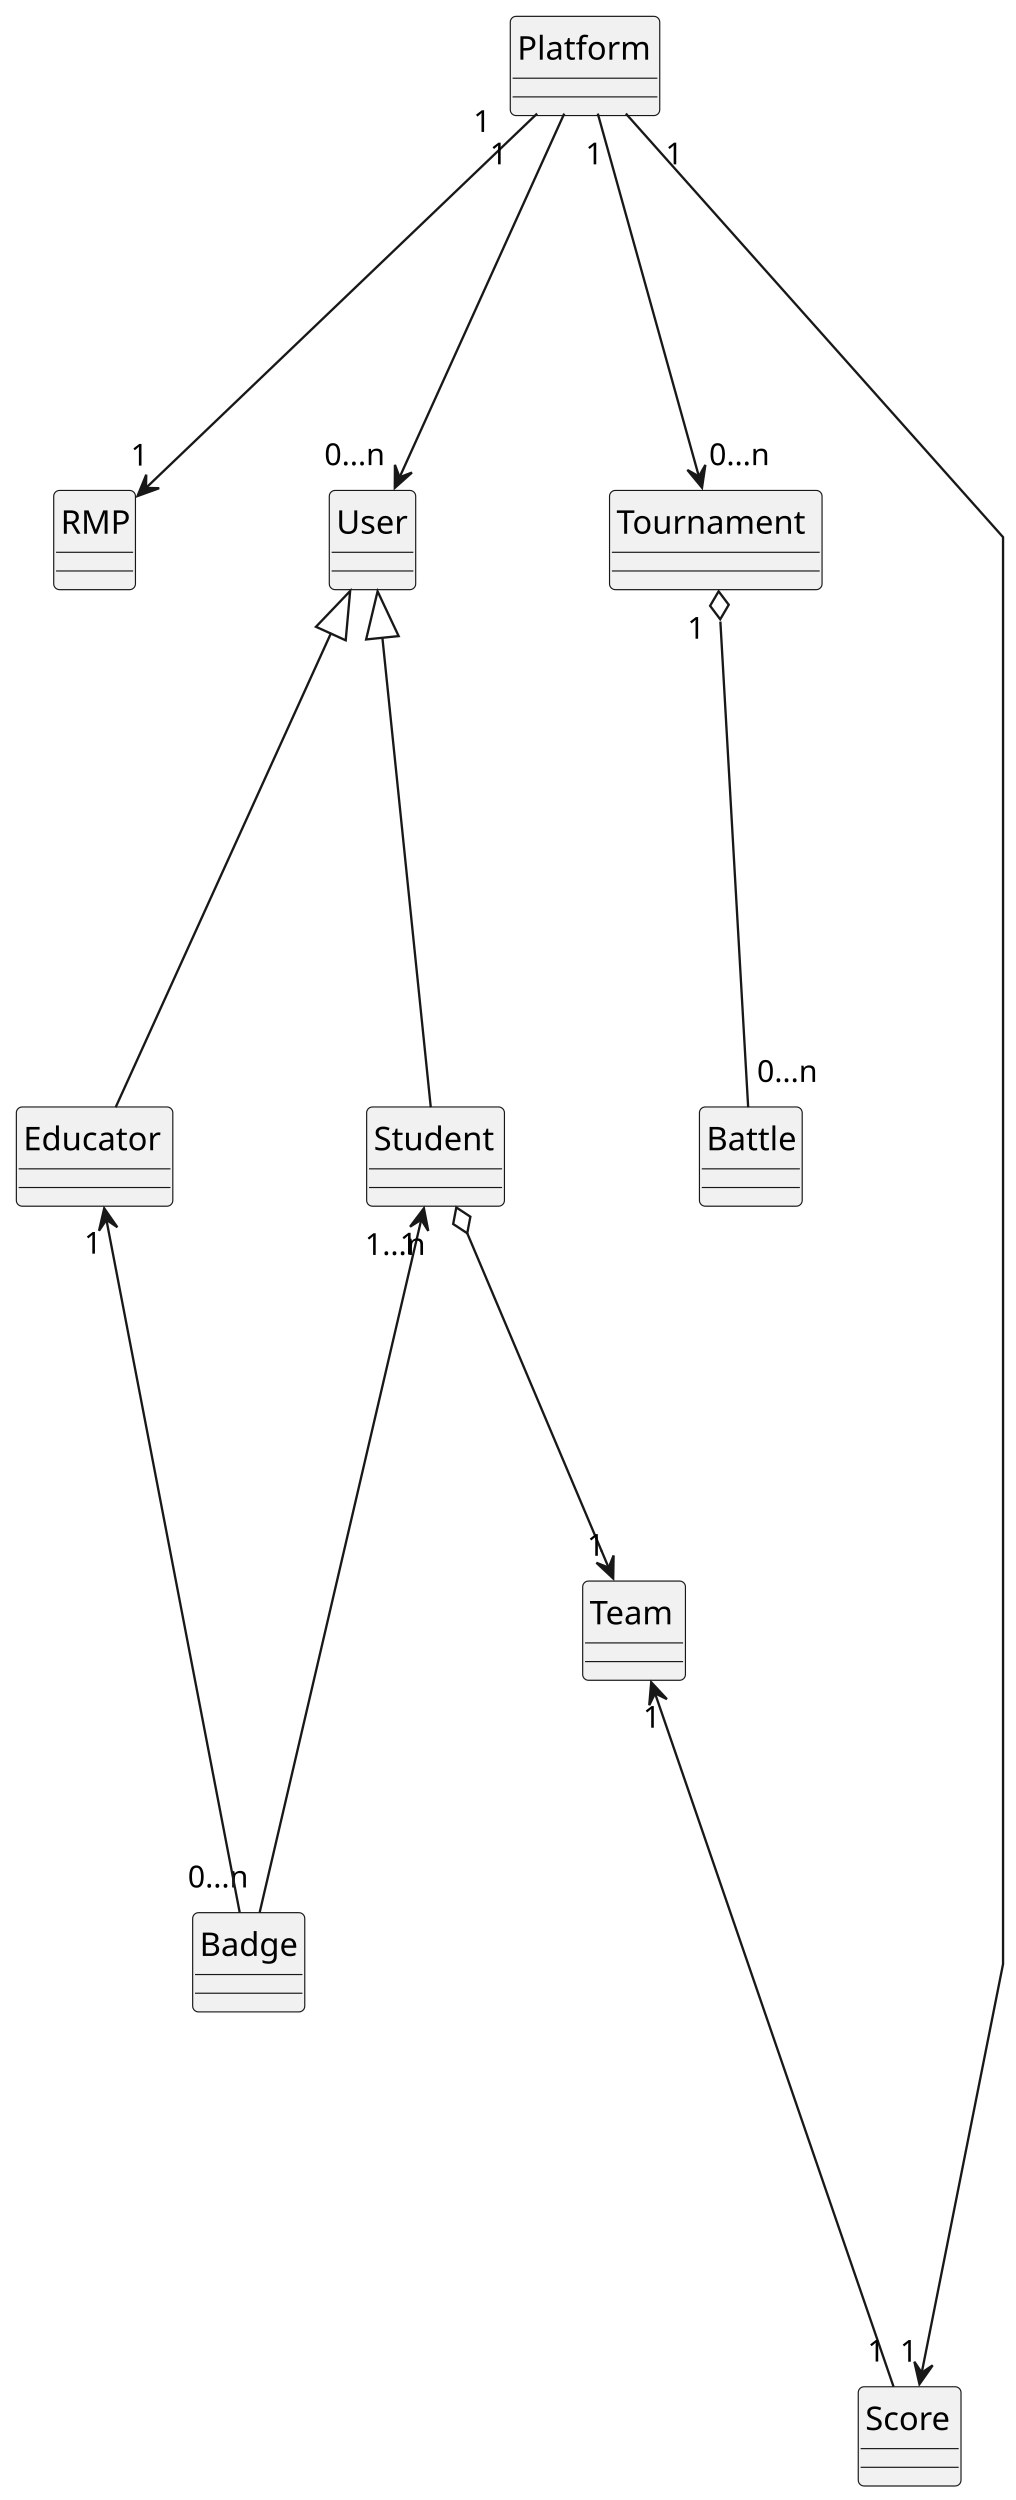
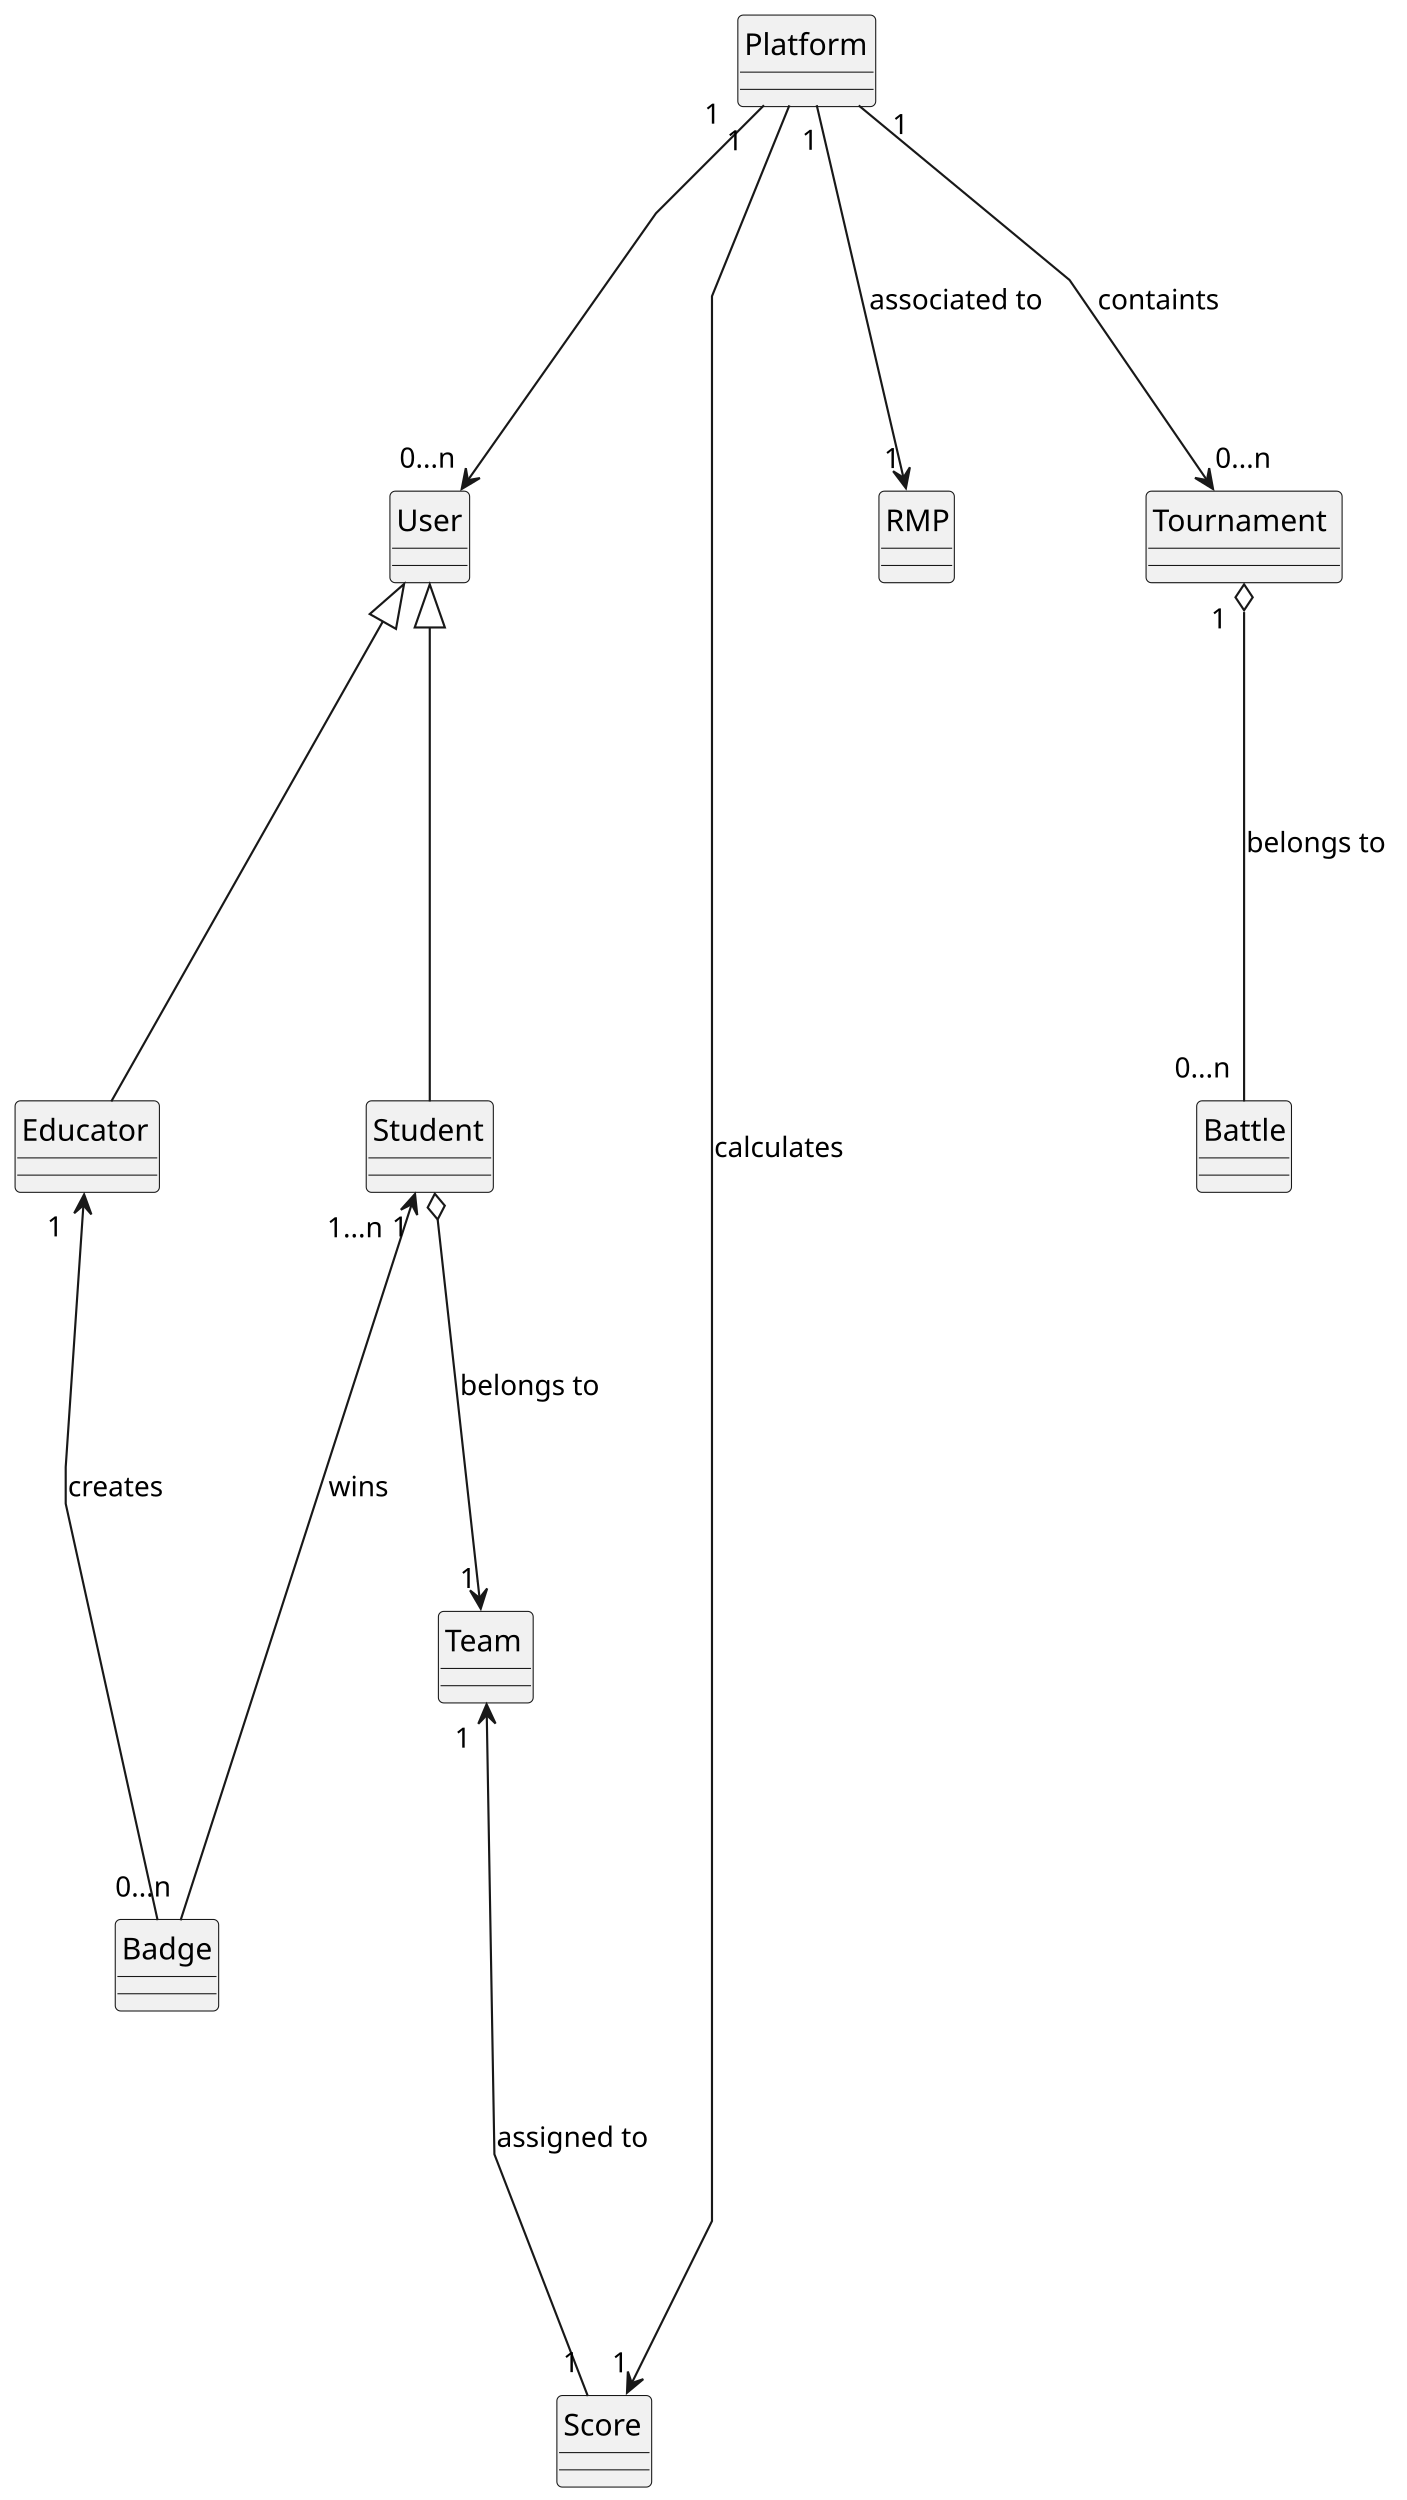
- <svg xmlns="http://www.w3.org/2000/svg" contentStyleType="text/css" height="768.367px" preserveAspectRatio="none" style="width:312px;height:768px;background:#FFFFFF;" version="1.1" viewBox="0 0 312 768" width="312.799px" zoomAndPan="magnify">
+ <svg xmlns="http://www.w3.org/2000/svg" contentStyleType="text/css" height="768.339px" preserveAspectRatio="none" style="width:432px;height:768px;background:#FFFFFF;" version="1.1" viewBox="0 0 432 768" width="432.149px" zoomAndPan="magnify">
  <defs />
  <g>
    <g id="elem_RMP">
-       <rect fill="#F1F1F1" height="30.482" id="RMP" rx="1.794" ry="1.794" style="stroke:#181818;stroke-width:0.359;" width="25.11" x="16.501" y="150.66" />
-       <text fill="#000000" font-family="sans-serif" font-size="10.044" lengthAdjust="spacing" textLength="20.805" x="18.653" y="163.958">RMP</text>
-       <line style="stroke:#181818;stroke-width:0.359;" x1="17.218" x2="40.894" y1="169.664" y2="169.664" />
-       <line style="stroke:#181818;stroke-width:0.359;" x1="17.218" x2="40.894" y1="175.403" y2="175.403" />
+       <rect fill="#F1F1F1" height="28.118" id="RMP" rx="1.655" ry="1.655" style="stroke:#181818;stroke-width:0.331;" width="23.163" x="270.01" y="150.888" />
+       <text fill="#000000" font-family="sans-serif" font-size="9.265" lengthAdjust="spacing" textLength="19.192" x="271.996" y="163.155">RMP</text>
+       <line style="stroke:#181818;stroke-width:0.331;" x1="270.672" x2="292.511" y1="168.418" y2="168.418" />
+       <line style="stroke:#181818;stroke-width:0.331;" x1="270.672" x2="292.511" y1="173.712" y2="173.712" />
    </g>
    <g id="elem_Platform">
-       <rect fill="#F1F1F1" height="30.482" id="Platform" rx="1.794" ry="1.794" style="stroke:#181818;stroke-width:0.359;" width="45.916" x="156.758" y="5.022" />
-       <text fill="#000000" font-family="sans-serif" font-size="10.044" lengthAdjust="spacing" textLength="41.611" x="158.911" y="18.32">Platform</text>
-       <line style="stroke:#181818;stroke-width:0.359;" x1="157.476" x2="201.956" y1="24.026" y2="24.026" />
-       <line style="stroke:#181818;stroke-width:0.359;" x1="157.476" x2="201.956" y1="29.765" y2="29.765" />
+       <rect fill="#F1F1F1" height="28.118" id="Platform" rx="1.655" ry="1.655" style="stroke:#181818;stroke-width:0.331;" width="42.355" x="226.663" y="4.633" />
+       <text fill="#000000" font-family="sans-serif" font-size="9.265" lengthAdjust="spacing" textLength="38.384" x="228.649" y="16.899">Platform</text>
+       <line style="stroke:#181818;stroke-width:0.331;" x1="227.325" x2="268.356" y1="22.162" y2="22.162" />
+       <line style="stroke:#181818;stroke-width:0.331;" x1="227.325" x2="268.356" y1="27.456" y2="27.456" />
    </g>
    <g id="elem_User">
-       <rect fill="#F1F1F1" height="30.482" id="User" rx="1.794" ry="1.794" style="stroke:#181818;stroke-width:0.359;" width="26.545" x="101.158" y="150.66" />
-       <text fill="#000000" font-family="sans-serif" font-size="10.044" lengthAdjust="spacing" textLength="22.24" x="103.31" y="163.958">User</text>
-       <line style="stroke:#181818;stroke-width:0.359;" x1="101.875" x2="126.985" y1="169.664" y2="169.664" />
-       <line style="stroke:#181818;stroke-width:0.359;" x1="101.875" x2="126.985" y1="175.403" y2="175.403" />
+       <rect fill="#F1F1F1" height="28.118" id="User" rx="1.655" ry="1.655" style="stroke:#181818;stroke-width:0.331;" width="24.486" x="119.784" y="150.888" />
+       <text fill="#000000" font-family="sans-serif" font-size="9.265" lengthAdjust="spacing" textLength="20.515" x="121.769" y="163.155">User</text>
+       <line style="stroke:#181818;stroke-width:0.331;" x1="120.446" x2="143.608" y1="168.418" y2="168.418" />
+       <line style="stroke:#181818;stroke-width:0.331;" x1="120.446" x2="143.608" y1="173.712" y2="173.712" />
    </g>
    <g id="elem_Tournament">
-       <rect fill="#F1F1F1" height="30.482" id="Tournament" rx="1.794" ry="1.794" style="stroke:#181818;stroke-width:0.359;" width="65.286" x="187.249" y="150.66" />
-       <text fill="#000000" font-family="sans-serif" font-size="10.044" lengthAdjust="spacing" textLength="60.981" x="189.401" y="163.958">Tournament</text>
-       <line style="stroke:#181818;stroke-width:0.359;" x1="187.967" x2="251.818" y1="169.664" y2="169.664" />
-       <line style="stroke:#181818;stroke-width:0.359;" x1="187.967" x2="251.818" y1="175.403" y2="175.403" />
+       <rect fill="#F1F1F1" height="28.118" id="Tournament" rx="1.655" ry="1.655" style="stroke:#181818;stroke-width:0.331;" width="60.223" x="352.072" y="150.888" />
+       <text fill="#000000" font-family="sans-serif" font-size="9.265" lengthAdjust="spacing" textLength="56.252" x="354.058" y="163.155">Tournament</text>
+       <line style="stroke:#181818;stroke-width:0.331;" x1="352.734" x2="411.634" y1="168.418" y2="168.418" />
+       <line style="stroke:#181818;stroke-width:0.331;" x1="352.734" x2="411.634" y1="173.712" y2="173.712" />
    </g>
    <g id="elem_Student">
-       <rect fill="#F1F1F1" height="30.482" id="Student" rx="1.794" ry="1.794" style="stroke:#181818;stroke-width:0.359;" width="42.328" x="112.636" y="340.062" />
-       <text fill="#000000" font-family="sans-serif" font-size="10.044" lengthAdjust="spacing" textLength="38.024" x="114.789" y="353.359">Student</text>
-       <line style="stroke:#181818;stroke-width:0.359;" x1="113.354" x2="154.247" y1="359.065" y2="359.065" />
-       <line style="stroke:#181818;stroke-width:0.359;" x1="113.354" x2="154.247" y1="364.805" y2="364.805" />
+       <rect fill="#F1F1F1" height="28.118" id="Student" rx="1.655" ry="1.655" style="stroke:#181818;stroke-width:0.331;" width="39.046" x="112.504" y="338.175" />
+       <text fill="#000000" font-family="sans-serif" font-size="9.265" lengthAdjust="spacing" textLength="35.075" x="114.49" y="350.441">Student</text>
+       <line style="stroke:#181818;stroke-width:0.331;" x1="113.166" x2="150.888" y1="355.705" y2="355.705" />
+       <line style="stroke:#181818;stroke-width:0.331;" x1="113.166" x2="150.888" y1="360.999" y2="360.999" />
    </g>
    <g id="elem_Battle">
-       <rect fill="#F1F1F1" height="30.482" id="Battle" rx="1.794" ry="1.794" style="stroke:#181818;stroke-width:0.359;" width="31.567" x="214.87" y="340.062" />
-       <text fill="#000000" font-family="sans-serif" font-size="10.044" lengthAdjust="spacing" textLength="27.262" x="217.023" y="353.359">Battle</text>
-       <line style="stroke:#181818;stroke-width:0.359;" x1="215.588" x2="245.72" y1="359.065" y2="359.065" />
-       <line style="stroke:#181818;stroke-width:0.359;" x1="215.588" x2="245.72" y1="364.805" y2="364.805" />
+       <rect fill="#F1F1F1" height="28.118" id="Battle" rx="1.655" ry="1.655" style="stroke:#181818;stroke-width:0.331;" width="29.119" x="367.625" y="338.175" />
+       <text fill="#000000" font-family="sans-serif" font-size="9.265" lengthAdjust="spacing" textLength="25.148" x="369.61" y="350.441">Battle</text>
+       <line style="stroke:#181818;stroke-width:0.331;" x1="368.286" x2="396.082" y1="355.705" y2="355.705" />
+       <line style="stroke:#181818;stroke-width:0.331;" x1="368.286" x2="396.082" y1="360.999" y2="360.999" />
    </g>
    <g id="elem_Educator">
-       <rect fill="#F1F1F1" height="30.482" id="Educator" rx="1.794" ry="1.794" style="stroke:#181818;stroke-width:0.359;" width="48.068" x="5.022" y="340.062" />
-       <text fill="#000000" font-family="sans-serif" font-size="10.044" lengthAdjust="spacing" textLength="43.763" x="7.174" y="353.359">Educator</text>
-       <line style="stroke:#181818;stroke-width:0.359;" x1="5.739" x2="52.372" y1="359.065" y2="359.065" />
-       <line style="stroke:#181818;stroke-width:0.359;" x1="5.739" x2="52.372" y1="364.805" y2="364.805" />
+       <rect fill="#F1F1F1" height="28.118" id="Educator" rx="1.655" ry="1.655" style="stroke:#181818;stroke-width:0.331;" width="44.34" x="4.633" y="338.175" />
+       <text fill="#000000" font-family="sans-serif" font-size="9.265" lengthAdjust="spacing" textLength="40.369" x="6.618" y="350.441">Educator</text>
+       <line style="stroke:#181818;stroke-width:0.331;" x1="5.294" x2="48.311" y1="355.705" y2="355.705" />
+       <line style="stroke:#181818;stroke-width:0.331;" x1="5.294" x2="48.311" y1="360.999" y2="360.999" />
    </g>
    <g id="elem_Badge">
-       <rect fill="#F1F1F1" height="30.482" id="Badge" rx="1.794" ry="1.794" style="stroke:#181818;stroke-width:0.359;" width="34.437" x="59.188" y="587.575" />
-       <text fill="#000000" font-family="sans-serif" font-size="10.044" lengthAdjust="spacing" textLength="30.132" x="61.34" y="600.872">Badge</text>
-       <line style="stroke:#181818;stroke-width:0.359;" x1="59.905" x2="92.907" y1="606.578" y2="606.578" />
-       <line style="stroke:#181818;stroke-width:0.359;" x1="59.905" x2="92.907" y1="612.318" y2="612.318" />
+       <rect fill="#F1F1F1" height="28.118" id="Badge" rx="1.655" ry="1.655" style="stroke:#181818;stroke-width:0.331;" width="31.766" x="35.406" y="589.655" />
+       <text fill="#000000" font-family="sans-serif" font-size="9.265" lengthAdjust="spacing" textLength="27.795" x="37.391" y="601.922">Badge</text>
+       <line style="stroke:#181818;stroke-width:0.331;" x1="36.068" x2="66.51" y1="607.185" y2="607.185" />
+       <line style="stroke:#181818;stroke-width:0.331;" x1="36.068" x2="66.51" y1="612.479" y2="612.479" />
    </g>
    <g id="elem_Score">
-       <rect fill="#F1F1F1" height="30.482" id="Score" rx="1.794" ry="1.794" style="stroke:#181818;stroke-width:0.359;" width="31.567" x="263.655" y="733.213" />
-       <text fill="#000000" font-family="sans-serif" font-size="10.044" lengthAdjust="spacing" textLength="27.262" x="265.808" y="746.511">Score</text>
-       <line style="stroke:#181818;stroke-width:0.359;" x1="264.373" x2="294.505" y1="752.216" y2="752.216" />
-       <line style="stroke:#181818;stroke-width:0.359;" x1="264.373" x2="294.505" y1="757.956" y2="757.956" />
+       <rect fill="#F1F1F1" height="28.118" id="Score" rx="1.655" ry="1.655" style="stroke:#181818;stroke-width:0.331;" width="29.119" x="171.073" y="735.911" />
+       <text fill="#000000" font-family="sans-serif" font-size="9.265" lengthAdjust="spacing" textLength="25.148" x="173.058" y="748.177">Score</text>
+       <line style="stroke:#181818;stroke-width:0.331;" x1="171.735" x2="199.53" y1="753.441" y2="753.441" />
+       <line style="stroke:#181818;stroke-width:0.331;" x1="171.735" x2="199.53" y1="758.735" y2="758.735" />
    </g>
    <g id="elem_Team">
-       <rect fill="#F1F1F1" height="30.482" id="Team" rx="1.794" ry="1.794" style="stroke:#181818;stroke-width:0.359;" width="31.567" x="178.999" y="485.7" />
-       <text fill="#000000" font-family="sans-serif" font-size="10.044" lengthAdjust="spacing" textLength="27.262" x="181.151" y="498.998">Team</text>
-       <line style="stroke:#181818;stroke-width:0.359;" x1="179.716" x2="209.848" y1="504.703" y2="504.703" />
-       <line style="stroke:#181818;stroke-width:0.359;" x1="179.716" x2="209.848" y1="510.443" y2="510.443" />
+       <rect fill="#F1F1F1" height="28.118" id="Team" rx="1.655" ry="1.655" style="stroke:#181818;stroke-width:0.331;" width="29.119" x="134.674" y="495.019" />
+       <text fill="#000000" font-family="sans-serif" font-size="9.265" lengthAdjust="spacing" textLength="25.148" x="136.66" y="507.286">Team</text>
+       <line style="stroke:#181818;stroke-width:0.331;" x1="135.336" x2="163.131" y1="512.549" y2="512.549" />
+       <line style="stroke:#181818;stroke-width:0.331;" x1="135.336" x2="163.131" y1="517.843" y2="517.843" />
    </g>
    <g id="link_Platform_RMP">
-       <path codeLine="19" d="M164.994,34.896 C136.419,62.244 73.687,122.293 44.524,150.201 " fill="none" id="Platform-to-RMP" style="stroke:#181818;stroke-width:0.717;" />
-       <polygon fill="#181818" points="42.257,152.375,48.901,149.972,44.844,149.89,44.926,145.833,42.257,152.375" style="stroke:#181818;stroke-width:0.717;" />
-       <text fill="#000000" font-family="sans-serif" font-size="9.327" lengthAdjust="spacing" textLength="5.739" x="145.402" y="40.525">1</text>
-       <text fill="#000000" font-family="sans-serif" font-size="9.327" lengthAdjust="spacing" textLength="5.739" x="40.152" y="143.029">1</text>
+       <path codeLine="19" d="M250.898,32.309 C257.006,58.542 270.725,117.468 277.562,146.825 " fill="none" id="Platform-to-RMP" style="stroke:#181818;stroke-width:0.662;" />
+       <polygon fill="#181818" points="278.289,149.955,279.52,143.554,277.541,146.732,274.363,144.753,278.289,149.955" style="stroke:#181818;stroke-width:0.662;" />
+       <text fill="#000000" font-family="sans-serif" font-size="8.603" lengthAdjust="spacing" textLength="55.59" x="267.032" y="95.012">associated to</text>
+       <text fill="#000000" font-family="sans-serif" font-size="8.603" lengthAdjust="spacing" textLength="5.294" x="246.322" y="46.023">1</text>
+       <text fill="#000000" font-family="sans-serif" font-size="8.603" lengthAdjust="spacing" textLength="5.294" x="271.547" y="143.781">1</text>
    </g>
    <g id="link_Platform_Tournament">
-       <path codeLine="21" d="M183.641,34.896 C190.929,61.06 206.562,117.163 214.712,146.406 " fill="none" id="Platform-to-Tournament" style="stroke:#181818;stroke-width:0.717;" />
-       <polygon fill="#181818" points="215.659,149.814,216.689,142.823,214.696,146.358,211.16,144.365,215.659,149.814" style="stroke:#181818;stroke-width:0.717;" />
-       <text fill="#000000" font-family="sans-serif" font-size="9.327" lengthAdjust="spacing" textLength="5.739" x="179.852" y="50.473">1</text>
-       <text fill="#000000" font-family="sans-serif" font-size="9.327" lengthAdjust="spacing" textLength="20.088" x="217.823" y="142.897">0...n</text>
+       <path codeLine="21" d="M263.79,32.395 C287.323,51.878 328.579,86.033 328.579,86.033 C328.579,86.033 355.044,124.589 370.781,147.513 " fill="none" id="Platform-to-Tournament" style="stroke:#181818;stroke-width:0.662;" />
+       <polygon fill="#181818" points="372.648,150.226,371.465,143.817,370.777,147.497,367.097,146.809,372.648,150.226" style="stroke:#181818;stroke-width:0.662;" />
+       <text fill="#000000" font-family="sans-serif" font-size="8.603" lengthAdjust="spacing" textLength="39.046" x="337.182" y="95.012">containts</text>
+       <text fill="#000000" font-family="sans-serif" font-size="8.603" lengthAdjust="spacing" textLength="5.294" x="274.125" y="41.175">1</text>
+       <text fill="#000000" font-family="sans-serif" font-size="8.603" lengthAdjust="spacing" textLength="18.53" x="373.299" y="143.701">0...n</text>
    </g>
    <g id="link_Tournament_Battle">
-       <path codeLine="23" d="M221.298,190.951 C223.573,230.754 228.006,308.186 229.836,340.119 " fill="none" id="Tournament-backto-Battle" style="stroke:#181818;stroke-width:0.717;" />
-       <polygon fill="none" points="220.76,181.653,218.141,186.115,221.252,190.248,223.871,185.787,220.76,181.653" style="stroke:#181818;stroke-width:0.717;" />
-       <text fill="#000000" font-family="sans-serif" font-size="9.327" lengthAdjust="spacing" textLength="5.739" x="211.154" y="196.214">1</text>
-       <text fill="#000000" font-family="sans-serif" font-size="9.327" lengthAdjust="spacing" textLength="20.088" x="232.546" y="332.366">0...n</text>
+       <path codeLine="23" d="M382.184,188.021 C382.184,227.305 382.184,307.018 382.184,338.347 " fill="none" id="Tournament-backto-Battle" style="stroke:#181818;stroke-width:0.662;" />
+       <polygon fill="none" points="382.184,179.524,379.537,183.495,382.184,187.465,384.831,183.495,382.184,179.524" style="stroke:#181818;stroke-width:0.662;" />
+       <text fill="#000000" font-family="sans-serif" font-size="8.603" lengthAdjust="spacing" textLength="44.34" x="382.846" y="261.783">belongs to</text>
+       <text fill="#000000" font-family="sans-serif" font-size="8.603" lengthAdjust="spacing" textLength="5.294" x="371.992" y="193.041">1</text>
+       <text fill="#000000" font-family="sans-serif" font-size="8.603" lengthAdjust="spacing" textLength="18.53" x="360.816" y="330.996">0...n</text>
    </g>
    <g id="link_Platform_User">
-       <path codeLine="25" d="M173.338,34.896 C161.443,61.168 135.881,117.623 122.688,146.765 " fill="none" id="Platform-to-User" style="stroke:#181818;stroke-width:0.717;" />
-       <polygon fill="#181818" points="121.281,149.871,126.554,145.167,122.757,146.602,121.323,142.805,121.281,149.871" style="stroke:#181818;stroke-width:0.717;" />
-       <text fill="#000000" font-family="sans-serif" font-size="9.327" lengthAdjust="spacing" textLength="5.739" x="150.49" y="50.473">1</text>
-       <text fill="#000000" font-family="sans-serif" font-size="9.327" lengthAdjust="spacing" textLength="20.088" x="99.635" y="142.897">0...n</text>
+       <path codeLine="25" d="M234.691,32.342 C220.992,46.041 201.515,65.517 201.515,65.517 C201.515,65.517 163.482,119.493 143.688,147.573 " fill="none" id="Platform-to-User" style="stroke:#181818;stroke-width:0.662;" />
+       <polygon fill="#181818" points="141.835,150.213,147.428,146.866,143.739,147.507,143.098,143.819,141.835,150.213" style="stroke:#181818;stroke-width:0.662;" />
+       <text fill="#000000" font-family="sans-serif" font-size="8.603" lengthAdjust="spacing" textLength="5.294" x="216.364" y="37.984">1</text>
+       <text fill="#000000" font-family="sans-serif" font-size="8.603" lengthAdjust="spacing" textLength="18.53" x="122.71" y="143.666">0...n</text>
    </g>
    <g id="link_User_Student">
-       <path codeLine="27" d="M117.45,195.722 C121.669,236.651 129.166,309.42 132.33,340.119 " fill="none" id="User-backto-Student" style="stroke:#181818;stroke-width:0.717;" />
-       <polygon fill="none" points="112.471,196.439,115.994,181.653,122.465,195.413,112.471,196.439" style="stroke:#181818;stroke-width:0.717;" />
+       <path codeLine="27" d="M132.027,192.707 C132.027,233.341 132.027,308.222 132.027,338.347 " fill="none" id="User-backto-Student" style="stroke:#181818;stroke-width:0.662;" />
+       <polygon fill="none" points="127.395,192.76,132.027,179.524,136.66,192.76,127.395,192.76" style="stroke:#181818;stroke-width:0.662;" />
    </g>
    <g id="link_User_Educator">
-       <path codeLine="29" d="M101.746,194.366 C83.279,235.03 49.646,309.076 35.549,340.119 " fill="none" id="User-backto-Educator" style="stroke:#181818;stroke-width:0.717;" />
-       <polygon fill="none" points="97.061,192.551,107.564,181.56,106.201,196.705,97.061,192.551" style="stroke:#181818;stroke-width:0.717;" />
+       <path codeLine="29" d="M117.653,190.847 C94.934,231.005 51.507,307.752 34.195,338.347 " fill="none" id="User-backto-Educator" style="stroke:#181818;stroke-width:0.662;" />
+       <polygon fill="none" points="113.583,188.637,124.132,179.398,121.65,193.196,113.583,188.637" style="stroke:#181818;stroke-width:0.662;" />
    </g>
    <g id="link_Student_Badge">
-       <path codeLine="31" d="M129.46,374.462 C118.441,421.698 89.585,545.404 79.749,587.589 " fill="none" id="Student-backto-Badge" style="stroke:#181818;stroke-width:0.717;" />
-       <polygon fill="#181818" points="130.221,371.198,125.968,376.841,129.411,374.693,131.559,378.136,130.221,371.198" style="stroke:#181818;stroke-width:0.717;" />
-       <text fill="#000000" font-family="sans-serif" font-size="9.327" lengthAdjust="spacing" textLength="5.739" x="122.825" y="385.378">1</text>
-       <text fill="#000000" font-family="sans-serif" font-size="9.327" lengthAdjust="spacing" textLength="20.088" x="57.693" y="579.824">0...n</text>
+       <path codeLine="31" d="M126.495,369.868 C111.267,417.054 68.959,548.148 55.471,589.927 " fill="none" id="Student-backto-Badge" style="stroke:#181818;stroke-width:0.662;" />
+       <polygon fill="#181818" points="127.494,366.784,123.138,371.633,126.473,369.932,128.174,373.266,127.494,366.784" style="stroke:#181818;stroke-width:0.662;" />
+       <text fill="#000000" font-family="sans-serif" font-size="8.603" lengthAdjust="spacing" textLength="19.192" x="100.923" y="459.659">wins</text>
+       <text fill="#000000" font-family="sans-serif" font-size="8.603" lengthAdjust="spacing" textLength="5.294" x="120.398" y="379.864">1</text>
+       <text fill="#000000" font-family="sans-serif" font-size="8.603" lengthAdjust="spacing" textLength="18.53" x="35.385" y="582.606">0...n</text>
    </g>
    <g id="link_Educator_Badge">
-       <path codeLine="33" d="M32.636,374.462 C41.726,421.698 65.53,545.404 73.651,587.589 " fill="none" id="Educator-backto-Badge" style="stroke:#181818;stroke-width:0.717;" />
-       <polygon fill="#181818" points="32.012,371.205,30.414,378.088,32.69,374.728,36.05,377.004,32.012,371.205" style="stroke:#181818;stroke-width:0.717;" />
-       <text fill="#000000" font-family="sans-serif" font-size="9.327" lengthAdjust="spacing" textLength="5.739" x="25.851" y="385.129">1</text>
+       <path codeLine="33" d="M25.631,370.073 C23.732,398.206 20.185,450.679 20.185,450.679 C20.185,450.679 20.185,461.93 20.185,461.93 C20.185,461.93 40.72,554.984 48.417,589.88 " fill="none" id="Educator-backto-Badge" style="stroke:#181818;stroke-width:0.662;" />
+       <polygon fill="#181818" points="25.843,366.943,22.793,372.703,25.616,370.244,28.075,373.067,25.843,366.943" style="stroke:#181818;stroke-width:0.662;" />
+       <text fill="#000000" font-family="sans-serif" font-size="8.603" lengthAdjust="spacing" textLength="29.781" x="20.846" y="459.659">creates</text>
+       <text fill="#000000" font-family="sans-serif" font-size="8.603" lengthAdjust="spacing" textLength="5.294" x="14.419" y="379.82">1</text>
    </g>
    <g id="link_Team_Score">
-       <path codeLine="35" d="M201.189,520.101 C217.439,567.336 259.997,691.043 274.51,733.227 " fill="none" id="Team-backto-Score" style="stroke:#181818;stroke-width:0.717;" />
-       <polygon fill="#181818" points="200.055,516.8,199.445,523.84,201.223,520.192,204.871,521.971,200.055,516.8" style="stroke:#181818;stroke-width:0.717;" />
-       <text fill="#000000" font-family="sans-serif" font-size="9.327" lengthAdjust="spacing" textLength="5.739" x="197.535" y="530.767">1</text>
-       <text fill="#000000" font-family="sans-serif" font-size="9.327" lengthAdjust="spacing" textLength="5.739" x="266.48" y="725.462">1</text>
+       <path codeLine="35" d="M149.531,526.673 C150.22,566.44 151.881,661.79 151.881,661.79 C151.881,661.79 171.166,711.696 180.576,736.07 " fill="none" id="Team-backto-Score" style="stroke:#181818;stroke-width:0.662;" />
+       <polygon fill="#181818" points="149.479,523.556,146.934,529.556,149.535,526.864,152.227,529.466,149.479,523.556" style="stroke:#181818;stroke-width:0.662;" />
+       <text fill="#000000" font-family="sans-serif" font-size="8.603" lengthAdjust="spacing" textLength="48.311" x="152.543" y="659.519">assigned to</text>
+       <text fill="#000000" font-family="sans-serif" font-size="8.603" lengthAdjust="spacing" textLength="5.294" x="139.683" y="536.889">1</text>
+       <text fill="#000000" font-family="sans-serif" font-size="8.603" lengthAdjust="spacing" textLength="5.294" x="172.923" y="728.715">1</text>
    </g>
    <g id="link_Student_Team">
-       <path codeLine="37" d="M143.537,378.86 C143.537,378.86 173.518,449.771 184.839,476.531 " fill="none" id="Student-Team" style="stroke:#181818;stroke-width:0.717;" />
-       <polygon fill="#181818" points="188.375,484.904,188.499,477.839,186.976,481.601,183.214,480.077,188.375,484.904" style="stroke:#181818;stroke-width:0.717;" />
-       <line style="stroke:#181818;stroke-width:0.717;" x1="186.976" x2="184.745" y1="481.601" y2="476.312" />
-       <polygon fill="none" points="140.179,370.933,139.215,376.016,143.537,378.86,144.5,373.777,140.179,370.933" style="stroke:#181818;stroke-width:0.717;" />
-       <text fill="#000000" font-family="sans-serif" font-size="9.327" lengthAdjust="spacing" textLength="20.088" x="112.102" y="385.513">1...n</text>
-       <text fill="#000000" font-family="sans-serif" font-size="9.327" lengthAdjust="spacing" textLength="5.739" x="180.348" y="477.936">1</text>
+       <path codeLine="37" d="M134.449,374.618 C134.449,374.618 143.476,456.205 146.739,485.734 " fill="none" id="Student-Team" style="stroke:#181818;stroke-width:0.662;" />
+       <polygon fill="#181818" points="147.679,494.192,149.655,487.981,147.315,490.903,144.393,488.563,147.679,494.192" style="stroke:#181818;stroke-width:0.662;" />
+       <line style="stroke:#181818;stroke-width:0.662;" x1="147.315" x2="146.732" y1="490.903" y2="485.642" />
+       <polygon fill="none" points="133.576,366.724,131.381,370.962,134.449,374.618,136.643,370.38,133.576,366.724" style="stroke:#181818;stroke-width:0.662;" />
+       <text fill="#000000" font-family="sans-serif" font-size="8.603" lengthAdjust="spacing" textLength="44.34" x="141.292" y="428.555">belongs to</text>
+       <text fill="#000000" font-family="sans-serif" font-size="8.603" lengthAdjust="spacing" textLength="18.53" x="100.45" y="380.082">1...n</text>
+       <text fill="#000000" font-family="sans-serif" font-size="8.603" lengthAdjust="spacing" textLength="5.294" x="141.244" y="487.841">1</text>
    </g>
    <g id="link_Platform_Score">
-       <path codeLine="39" d="M192.264,34.896 C224.577,71.183 308.136,165.009 308.136,165.009 C308.136,165.009 308.136,165.009 308.136,603.358 C308.136,603.358 290.896,690.002 283.141,728.966 " fill="none" id="Platform-to-Score" style="stroke:#181818;stroke-width:0.717;" />
-       <polygon fill="#181818" points="282.452,732.409,286.519,726.632,283.148,728.89,280.889,725.519,282.452,732.409" style="stroke:#181818;stroke-width:0.717;" />
-       <text fill="#000000" font-family="sans-serif" font-size="9.327" lengthAdjust="spacing" textLength="5.739" x="204.429" y="50.473">1</text>
-       <text fill="#000000" font-family="sans-serif" font-size="9.327" lengthAdjust="spacing" textLength="5.739" x="276.485" y="725.525">1</text>
+       <path codeLine="39" d="M242.5,32.362 C234.095,53.089 218.722,90.996 218.722,90.996 C218.722,90.996 218.722,90.996 218.722,682.306 C218.722,682.306 203.858,712.325 194.057,732.125 " fill="none" id="Platform-to-Score" style="stroke:#181818;stroke-width:0.662;" />
+       <polygon fill="#181818" points="192.614,735.044,197.624,730.875,194.079,732.077,192.877,728.531,192.614,735.044" style="stroke:#181818;stroke-width:0.662;" />
+       <text fill="#000000" font-family="sans-serif" font-size="8.603" lengthAdjust="spacing" textLength="41.693" x="219.383" y="355.427">calculates</text>
+       <text fill="#000000" font-family="sans-serif" font-size="8.603" lengthAdjust="spacing" textLength="5.294" x="223.227" y="46.168">1</text>
+       <text fill="#000000" font-family="sans-serif" font-size="8.603" lengthAdjust="spacing" textLength="5.294" x="188.019" y="728.787">1</text>
    </g>
  </g>
</svg>
